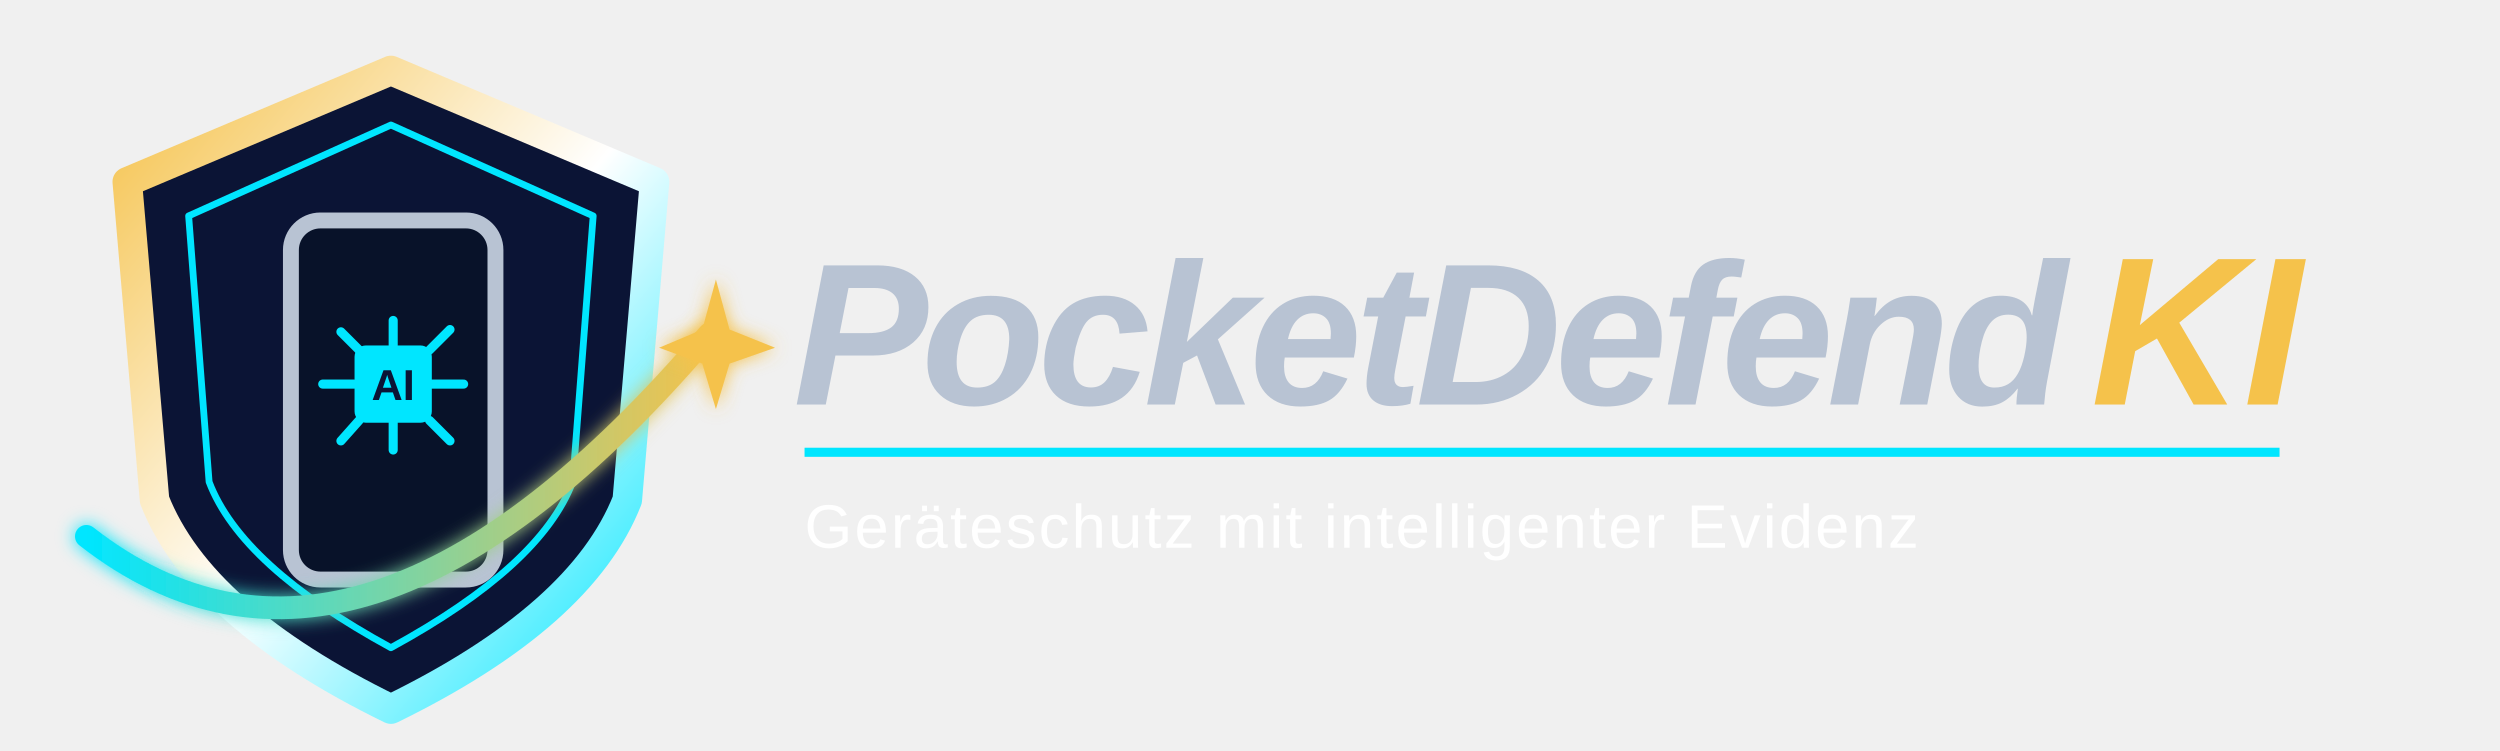
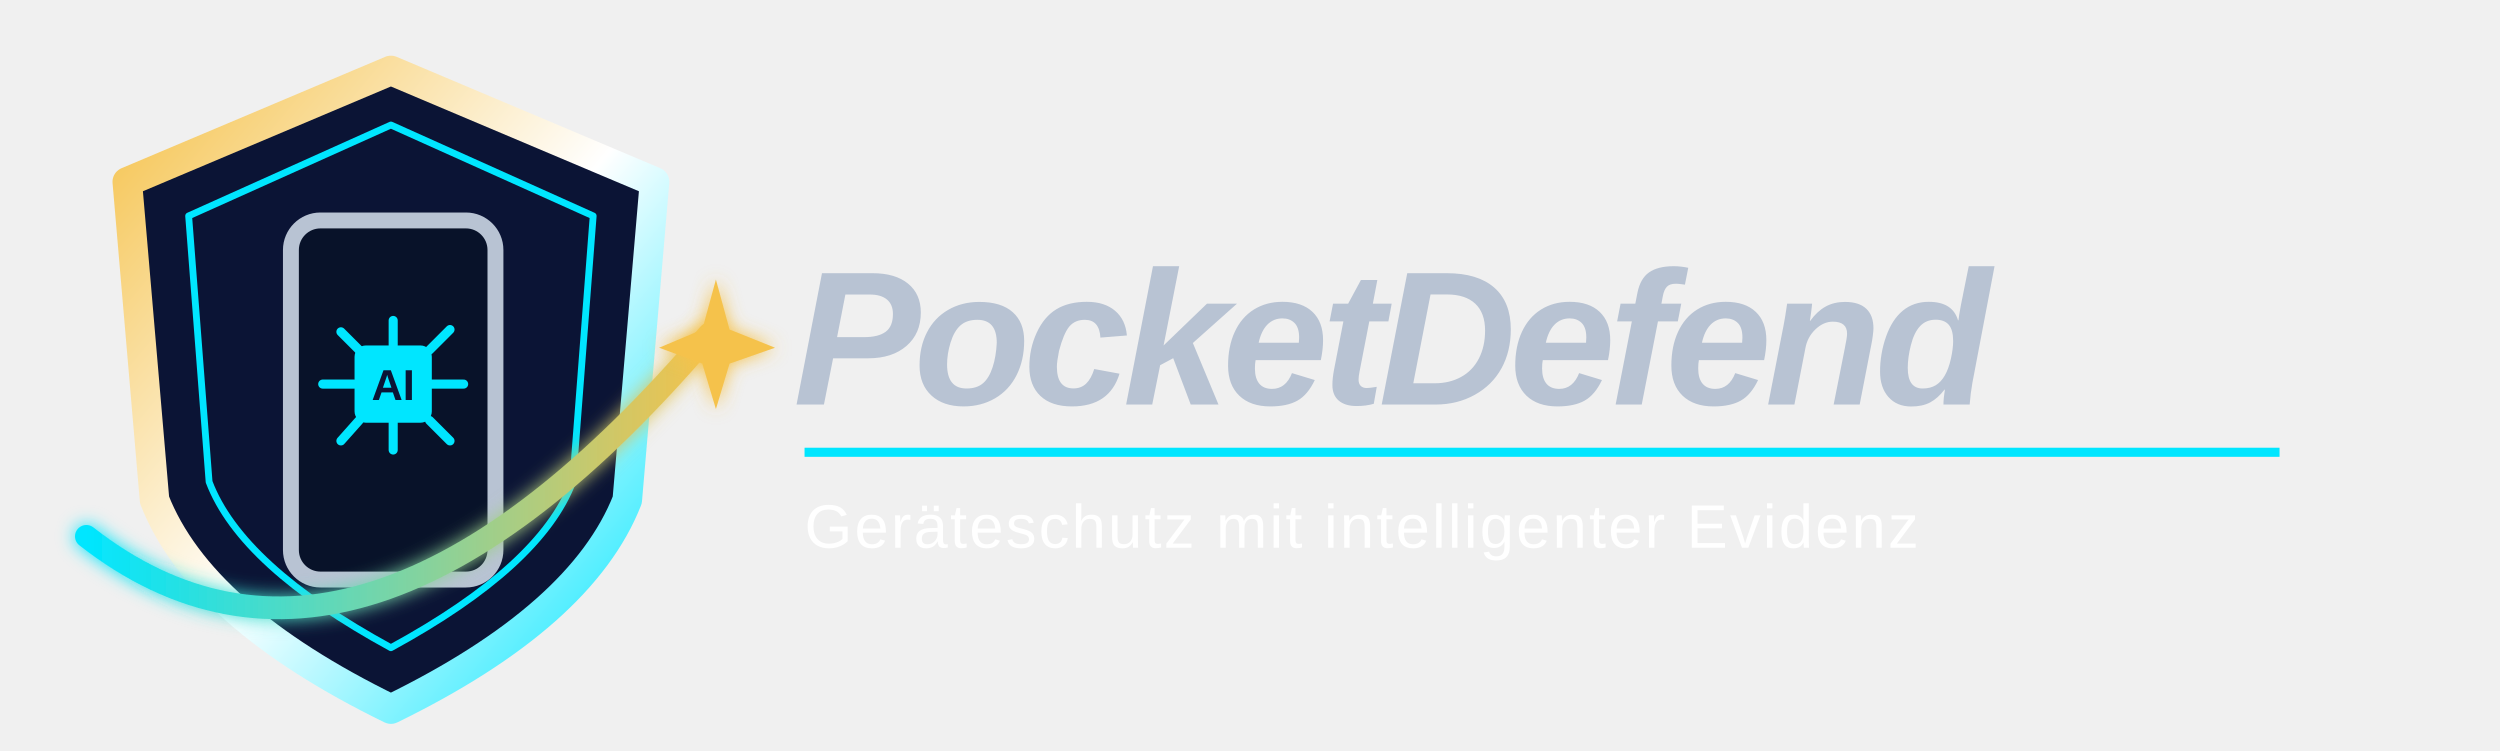
<svg xmlns="http://www.w3.org/2000/svg" viewBox="0 0 1100 330" role="img" aria-label="PocketDefend · freigegebenes Universe Logo">
  <defs>
    <linearGradient id="g" x2="1" y2="1">
      <stop stop-color="#F5C24B" />
      <stop offset=".52" stop-color="#FFFFFF" />
      <stop offset="1" stop-color="#00E6FF" />
    </linearGradient>
    <linearGradient id="orbit">
      <stop stop-color="#00E6FF" />
      <stop offset="1" stop-color="#F5C24B" />
    </linearGradient>
    <filter id="glow" x="-50%" y="-50%" width="200%" height="200%">
      <feGaussianBlur stdDeviation="4" result="b" />
      <feMerge>
        <feMergeNode in="b" />
        <feMergeNode in="SourceGraphic" />
      </feMerge>
    </filter>
  </defs>
  <g transform="translate(32,6)" stroke-linejoin="round">
    <path d="M140 25 256 74 244 214 Q224 265 140 306 Q56 265 36 214 L24 74 Z" fill="#0B1435" stroke="url(#g)" stroke-width="13" />
    <path d="M140 49 229 89 220 206 Q206 243 140 279 Q74 243 60 206 L51 89 Z" fill="#0B1435" stroke="#00E6FF" stroke-width="3" />
    <rect x="96" y="91" width="90" height="158" rx="13" stroke="#B8C3D3" stroke-width="7" fill="#081229" />
    <rect x="124" y="146" width="34" height="34" rx="5" fill="#00E6FF" />
    <text x="141" y="170" fill="#0B1435" font-family="Arial,sans-serif" font-size="19" font-weight="800" text-anchor="middle">AI</text>
    <g stroke="#00E6FF" stroke-width="4" stroke-linecap="round">
      <path d="M141 135v11m0 34v12M110 163h14m34 0h14M118 140l8 8m31 31 9 9m-48 0 8-9m31-31 9-9" />
    </g>
    <path d="M6 230 Q125 323 280 141" fill="none" stroke="url(#orbit)" stroke-width="10" stroke-linecap="round" filter="url(#glow)" />
    <path d="M283 117 289 139 309 147 289 154 283 174 277 154 258 147 277 139Z" fill="#F5C24B" filter="url(#glow)" />
  </g>
-   <text x="349" y="178" font-family="Arial,Helvetica,sans-serif" font-size="89" font-style="italic" font-weight="800" letter-spacing="-3" fill="#B8C3D3">PocketDefend</text>
-   <text x="920" y="178" font-family="Arial,Helvetica,sans-serif" font-size="93" font-style="italic" font-weight="900" fill="#F5C24B">KI</text>
+   <text x="349" y="178" font-family="Arial,Helvetica,sans-serif" font-size="84" font-style="italic" font-weight="800" letter-spacing="-3" fill="#B8C3D3">PocketDefend</text>
  <path d="M354 199H1003" stroke="#00E6FF" stroke-width="4" />
  <text x="354" y="241" fill="#FFFFFF" font-family="Arial,sans-serif" font-size="27" letter-spacing="1">Geräteschutz mit intelligenter Evidenz</text>
</svg>
